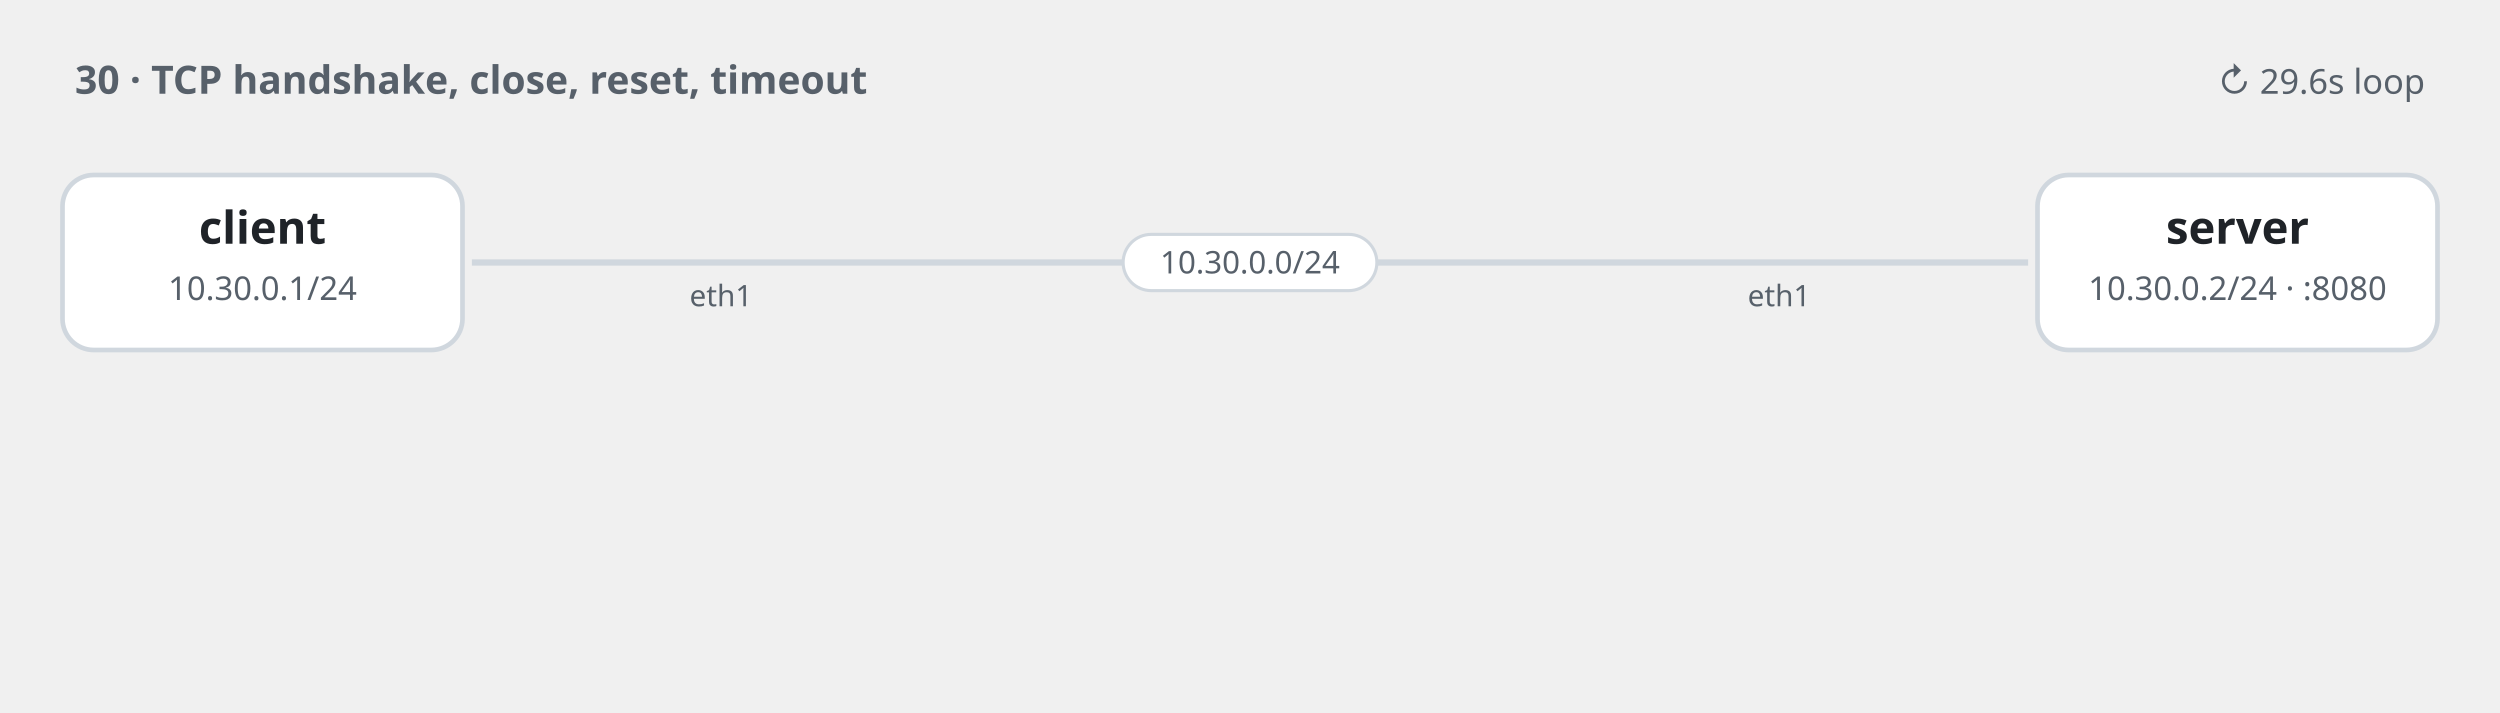
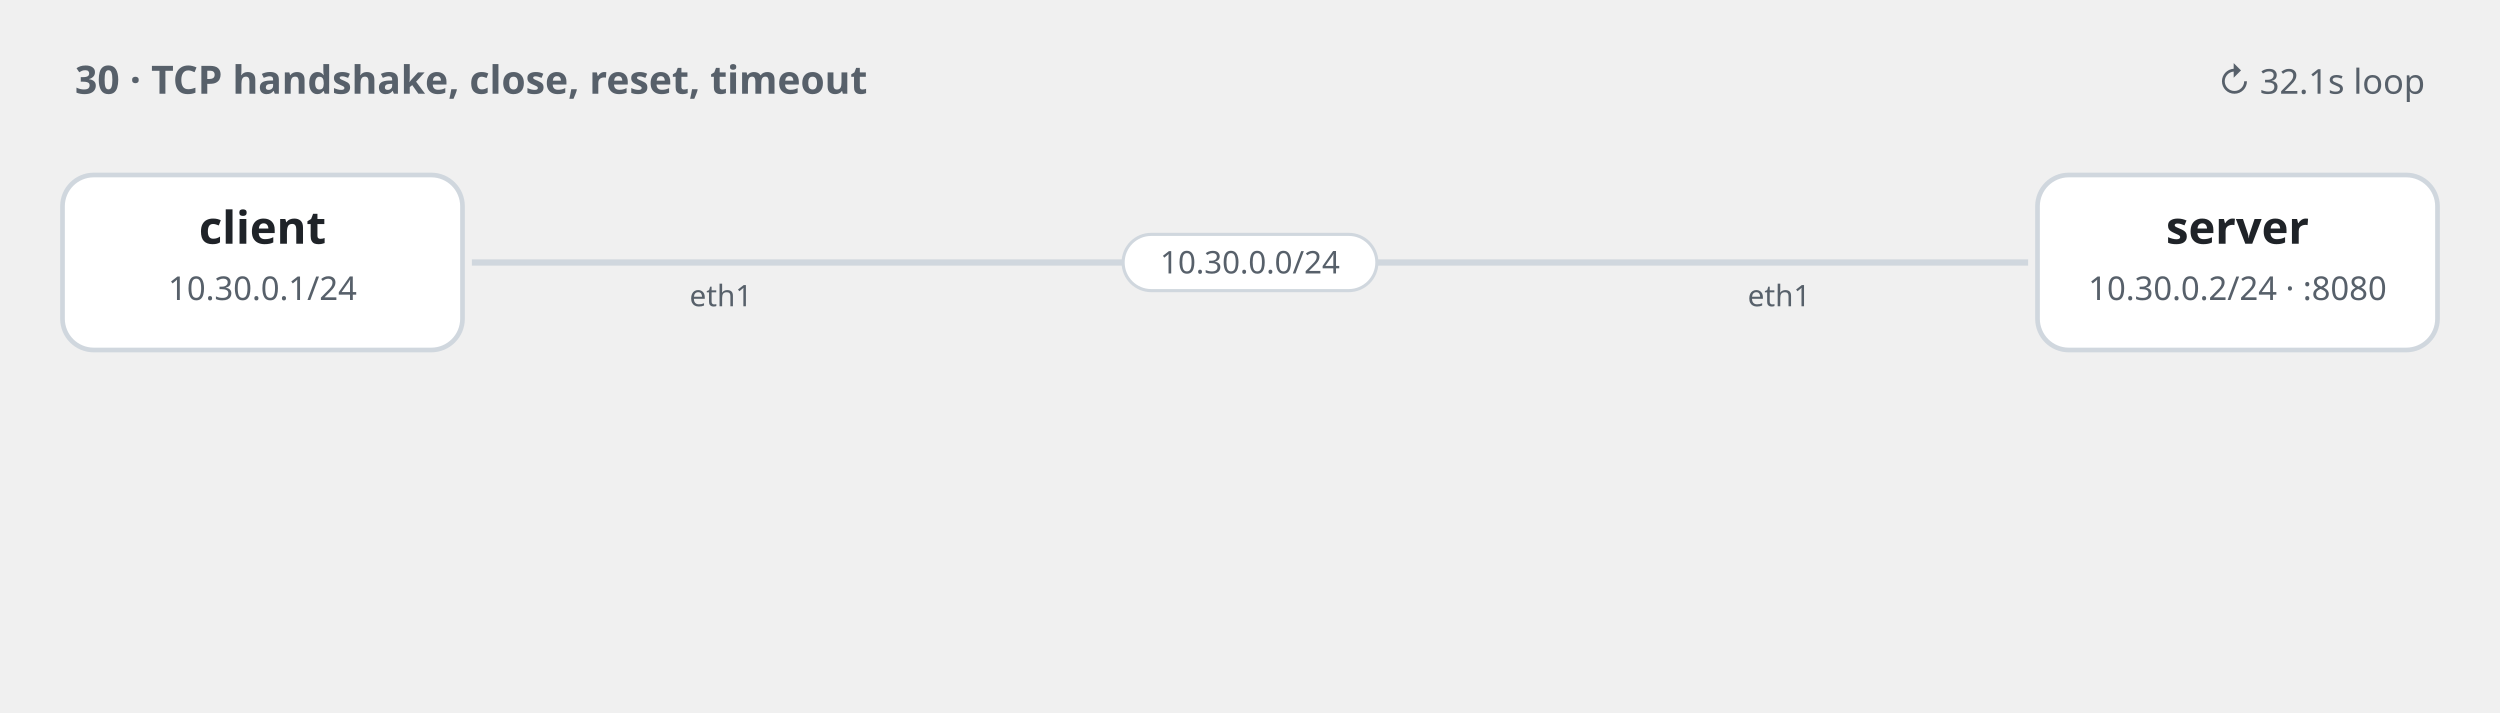
<svg xmlns="http://www.w3.org/2000/svg" width="800" height="228" viewBox="0 0 800 228" font-family="-apple-system, BlinkMacSystemFont, 'Segoe UI', 'Noto Sans', Helvetica, Arial, sans-serif" role="img">
  <line x1="151.0" y1="84.0" x2="649.0" y2="84.0" stroke="#d0d7de" stroke-width="2" />
  <text x="230.7" y="98" font-size="9.5" fill="#57606a" text-anchor="middle">eth1</text>
  <text x="569.3" y="98" font-size="9.5" fill="#57606a" text-anchor="middle">eth1</text>
  <rect x="359.4" y="75" width="81.2" height="18" rx="9" fill="#ffffff" stroke="#d0d7de" />
  <text x="400.0" y="87.5" font-size="10" fill="#57606a" text-anchor="middle">10.30.0.0/24</text>
  <line x1="151.0" y1="84.0" x2="649.0" y2="84.0" stroke="#0969da" stroke-width="3.5" stroke-linecap="round" opacity="0">
-     <animate attributeName="opacity" values="0;0;0.55;0.55;0;0" keyTimes="0;0.017;0.021;0.057;0.061;1" dur="29.6s" repeatCount="indefinite" />
+     <animate attributeName="opacity" values="0;0;0.55;0.55;0;0" keyTimes="0;0.016;0.019;0.068;0.072;1" dur="32.1s" repeatCount="indefinite" />
  </line>
  <line x1="649.0" y1="84.0" x2="151.0" y2="84.0" stroke="#0969da" stroke-width="3.5" stroke-linecap="round" opacity="0">
-     <animate attributeName="opacity" values="0;0;0.55;0.55;0;0" keyTimes="0;0.071;0.075;0.111;0.115;1" dur="29.6s" repeatCount="indefinite" />
-   </line>
-   <line x1="151.0" y1="84.0" x2="649.0" y2="84.0" stroke="#0969da" stroke-width="3.5" stroke-linecap="round" opacity="0">
-     <animate attributeName="opacity" values="0;0;0.55;0.55;0;0" keyTimes="0;0.125;0.129;0.162;0.166;1" dur="29.6s" repeatCount="indefinite" />
+     <animate attributeName="opacity" values="0;0;0.55;0.55;0;0" keyTimes="0;0.065;0.069;0.118;0.121;1" dur="32.1s" repeatCount="indefinite" />
+   </line>
+   <line x1="151.0" y1="84.0" x2="649.0" y2="84.0" stroke="#0969da" stroke-width="3.5" stroke-linecap="round" opacity="0">
+     <animate attributeName="opacity" values="0;0;0.55;0.55;0;0" keyTimes="0;0.115;0.119;0.165;0.168;1" dur="32.1s" repeatCount="indefinite" />
  </line>
  <line x1="151.0" y1="84.0" x2="649.0" y2="84.0" stroke="#57606a" stroke-width="3.5" stroke-linecap="round" opacity="0">
-     <animate attributeName="opacity" values="0;0;0.55;0.55;0;0" keyTimes="0;0.22;0.224;0.263;0.267;1" dur="29.6s" repeatCount="indefinite" />
+     <animate attributeName="opacity" values="0;0;0.55;0.55;0;0" keyTimes="0;0.218;0.222;0.274;0.277;1" dur="32.1s" repeatCount="indefinite" />
  </line>
  <line x1="649.0" y1="84.0" x2="151.0" y2="84.0" stroke="#57606a" stroke-width="3.5" stroke-linecap="round" opacity="0">
-     <animate attributeName="opacity" values="0;0;0.55;0.55;0;0" keyTimes="0;0.28;0.284;0.33;0.335;1" dur="29.6s" repeatCount="indefinite" />
-   </line>
-   <line x1="151.0" y1="84.0" x2="649.0" y2="84.0" stroke="#0969da" stroke-width="3.5" stroke-linecap="round" opacity="0">
-     <animate attributeName="opacity" values="0;0;0.55;0.55;0;0" keyTimes="0;0.389;0.393;0.425;0.429;1" dur="29.6s" repeatCount="indefinite" />
+     <animate attributeName="opacity" values="0;0;0.55;0.55;0;0" keyTimes="0;0.274;0.278;0.336;0.34;1" dur="32.1s" repeatCount="indefinite" />
+   </line>
+   <line x1="151.0" y1="84.0" x2="649.0" y2="84.0" stroke="#0969da" stroke-width="3.5" stroke-linecap="round" opacity="0">
+     <animate attributeName="opacity" values="0;0;0.55;0.55;0;0" keyTimes="0;0.389;0.393;0.439;0.442;1" dur="32.1s" repeatCount="indefinite" />
  </line>
  <line x1="649.0" y1="84.0" x2="151.0" y2="84.0" stroke="#0969da" stroke-width="3.5" stroke-linecap="round" opacity="0">
-     <animate attributeName="opacity" values="0;0;0.55;0.55;0;0" keyTimes="0;0.439;0.443;0.476;0.48;1" dur="29.6s" repeatCount="indefinite" />
-   </line>
-   <line x1="151.0" y1="84.0" x2="649.0" y2="84.0" stroke="#0969da" stroke-width="3.5" stroke-linecap="round" opacity="0">
-     <animate attributeName="opacity" values="0;0;0.55;0.55;0;0" keyTimes="0;0.49;0.494;0.526;0.53;1" dur="29.6s" repeatCount="indefinite" />
-   </line>
-   <line x1="151.0" y1="84.0" x2="649.0" y2="84.0" stroke="#0969da" stroke-width="3.5" stroke-linecap="round" opacity="0">
-     <animate attributeName="opacity" values="0;0;0.55;0.55;0;0" keyTimes="0;0.585;0.589;0.624;0.628;1" dur="29.6s" repeatCount="indefinite" />
+     <animate attributeName="opacity" values="0;0;0.55;0.55;0;0" keyTimes="0;0.436;0.44;0.485;0.489;1" dur="32.1s" repeatCount="indefinite" />
+   </line>
+   <line x1="151.0" y1="84.0" x2="649.0" y2="84.0" stroke="#0969da" stroke-width="3.5" stroke-linecap="round" opacity="0">
+     <animate attributeName="opacity" values="0;0;0.55;0.55;0;0" keyTimes="0;0.483;0.487;0.532;0.536;1" dur="32.1s" repeatCount="indefinite" />
+   </line>
+   <line x1="151.0" y1="84.0" x2="649.0" y2="84.0" stroke="#0969da" stroke-width="3.5" stroke-linecap="round" opacity="0">
+     <animate attributeName="opacity" values="0;0;0.55;0.55;0;0" keyTimes="0;0.586;0.589;0.638;0.642;1" dur="32.1s" repeatCount="indefinite" />
  </line>
  <line x1="649.0" y1="84.0" x2="151.0" y2="84.0" stroke="#cf222e" stroke-width="3.5" stroke-linecap="round" opacity="0">
-     <animate attributeName="opacity" values="0;0;0.55;0.55;0;0" keyTimes="0;0.638;0.643;0.678;0.682;1" dur="29.6s" repeatCount="indefinite" />
-   </line>
-   <line x1="151.0" y1="84.0" x2="649.0" y2="84.0" stroke="#0969da" stroke-width="3.5" stroke-linecap="round" opacity="0">
-     <animate attributeName="opacity" values="0;0;0.55;0.55;0;0" keyTimes="0;0.737;0.741;0.773;0.777;1" dur="29.6s" repeatCount="indefinite" />
-   </line>
-   <line x1="151.0" y1="84.0" x2="649.0" y2="84.0" stroke="#0969da" stroke-width="3.5" stroke-linecap="round" opacity="0">
-     <animate attributeName="opacity" values="0;0;0.55;0.55;0;0" keyTimes="0;0.811;0.815;0.847;0.851;1" dur="29.6s" repeatCount="indefinite" />
-   </line>
-   <line x1="151.0" y1="84.0" x2="649.0" y2="84.0" stroke="#0969da" stroke-width="3.5" stroke-linecap="round" opacity="0">
-     <animate attributeName="opacity" values="0;0;0.55;0.55;0;0" keyTimes="0;0.892;0.896;0.928;0.932;1" dur="29.6s" repeatCount="indefinite" />
-   </line>
-   <g opacity="0">
-     <animate attributeName="opacity" values="0;0;1;1;0;0" keyTimes="0;0.017;0.021;0.057;0.061;1" dur="29.6s" repeatCount="indefinite" />
-     <circle r="6.5" fill="#0969da" />
-     <animateMotion path="M 84.0 84 L 716.0 84" keyPoints="0;0;1;1" keyTimes="0;0.017;0.061;1" calcMode="linear" dur="29.6s" repeatCount="indefinite" />
-   </g>
-   <g opacity="0">
-     <animate attributeName="opacity" values="0;0;1;1;0;0" keyTimes="0;0.071;0.075;0.111;0.115;1" dur="29.6s" repeatCount="indefinite" />
-     <circle r="6.5" fill="#0969da" />
-     <animateMotion path="M 716.0 84 L 84.0 84" keyPoints="0;0;1;1" keyTimes="0;0.071;0.115;1" calcMode="linear" dur="29.6s" repeatCount="indefinite" />
-   </g>
-   <g opacity="0">
-     <animate attributeName="opacity" values="0;0;1;1;0;0" keyTimes="0;0.125;0.129;0.162;0.166;1" dur="29.6s" repeatCount="indefinite" />
-     <circle r="6.5" fill="#0969da" />
-     <animateMotion path="M 84.0 84 L 716.0 84" keyPoints="0;0;1;1" keyTimes="0;0.125;0.166;1" calcMode="linear" dur="29.6s" repeatCount="indefinite" />
-   </g>
-   <g opacity="0">
-     <animate attributeName="opacity" values="0;0;1;1;0;0" keyTimes="0;0.22;0.224;0.263;0.267;1" dur="29.6s" repeatCount="indefinite" />
+     <animate attributeName="opacity" values="0;0;0.55;0.55;0;0" keyTimes="0;0.635;0.639;0.688;0.692;1" dur="32.1s" repeatCount="indefinite" />
+   </line>
+   <line x1="151.0" y1="84.0" x2="649.0" y2="84.0" stroke="#0969da" stroke-width="3.5" stroke-linecap="round" opacity="0">
+     <animate attributeName="opacity" values="0;0;0.55;0.55;0;0" keyTimes="0;0.741;0.745;0.791;0.794;1" dur="32.1s" repeatCount="indefinite" />
+   </line>
+   <line x1="151.0" y1="84.0" x2="649.0" y2="84.0" stroke="#0969da" stroke-width="3.5" stroke-linecap="round" opacity="0">
+     <animate attributeName="opacity" values="0;0;0.55;0.55;0;0" keyTimes="0;0.81;0.814;0.859;0.863;1" dur="32.1s" repeatCount="indefinite" />
+   </line>
+   <line x1="151.0" y1="84.0" x2="649.0" y2="84.0" stroke="#0969da" stroke-width="3.5" stroke-linecap="round" opacity="0">
+     <animate attributeName="opacity" values="0;0;0.55;0.55;0;0" keyTimes="0;0.885;0.888;0.934;0.938;1" dur="32.1s" repeatCount="indefinite" />
+   </line>
+   <g opacity="0">
+     <animate attributeName="opacity" values="0;0;1;1;0;0" keyTimes="0;0.016;0.019;0.068;0.072;1" dur="32.1s" repeatCount="indefinite" />
+     <circle r="6.5" fill="#0969da" />
+     <animateMotion path="M 84.0 84 L 716.0 84" keyPoints="0;0;1;1" keyTimes="0;0.016;0.072;1" calcMode="linear" dur="32.1s" repeatCount="indefinite" />
+   </g>
+   <g opacity="0">
+     <animate attributeName="opacity" values="0;0;1;1;0;0" keyTimes="0;0.065;0.069;0.118;0.121;1" dur="32.1s" repeatCount="indefinite" />
+     <circle r="6.5" fill="#0969da" />
+     <animateMotion path="M 716.0 84 L 84.0 84" keyPoints="0;0;1;1" keyTimes="0;0.065;0.121;1" calcMode="linear" dur="32.1s" repeatCount="indefinite" />
+   </g>
+   <g opacity="0">
+     <animate attributeName="opacity" values="0;0;1;1;0;0" keyTimes="0;0.115;0.119;0.165;0.168;1" dur="32.1s" repeatCount="indefinite" />
+     <circle r="6.5" fill="#0969da" />
+     <animateMotion path="M 84.0 84 L 716.0 84" keyPoints="0;0;1;1" keyTimes="0;0.115;0.168;1" calcMode="linear" dur="32.1s" repeatCount="indefinite" />
+   </g>
+   <g opacity="0">
+     <animate attributeName="opacity" values="0;0;1;1;0;0" keyTimes="0;0.218;0.222;0.274;0.277;1" dur="32.1s" repeatCount="indefinite" />
    <circle r="6.5" fill="#57606a" />
-     <animateMotion path="M 84.0 84 L 716.0 84" keyPoints="0;0;1;1" keyTimes="0;0.22;0.267;1" calcMode="linear" dur="29.6s" repeatCount="indefinite" />
-   </g>
-   <g opacity="0">
-     <animate attributeName="opacity" values="0;0;1;1;0;0" keyTimes="0;0.28;0.284;0.33;0.335;1" dur="29.6s" repeatCount="indefinite" />
+     <animateMotion path="M 84.0 84 L 716.0 84" keyPoints="0;0;1;1" keyTimes="0;0.218;0.277;1" calcMode="linear" dur="32.1s" repeatCount="indefinite" />
+   </g>
+   <g opacity="0">
+     <animate attributeName="opacity" values="0;0;1;1;0;0" keyTimes="0;0.274;0.278;0.336;0.34;1" dur="32.1s" repeatCount="indefinite" />
    <circle r="6.5" fill="#57606a" />
-     <animateMotion path="M 716.0 84 L 84.0 84" keyPoints="0;0;1;1" keyTimes="0;0.28;0.335;1" calcMode="linear" dur="29.6s" repeatCount="indefinite" />
-   </g>
-   <g opacity="0">
-     <animate attributeName="opacity" values="0;0;1;1;0;0" keyTimes="0;0.389;0.393;0.425;0.429;1" dur="29.6s" repeatCount="indefinite" />
-     <circle r="6.5" fill="#0969da" />
-     <animateMotion path="M 84.0 84 L 716.0 84" keyPoints="0;0;1;1" keyTimes="0;0.389;0.429;1" calcMode="linear" dur="29.6s" repeatCount="indefinite" />
-   </g>
-   <g opacity="0">
-     <animate attributeName="opacity" values="0;0;1;1;0;0" keyTimes="0;0.439;0.443;0.476;0.48;1" dur="29.6s" repeatCount="indefinite" />
-     <circle r="6.5" fill="#0969da" />
-     <animateMotion path="M 716.0 84 L 84.0 84" keyPoints="0;0;1;1" keyTimes="0;0.439;0.48;1" calcMode="linear" dur="29.6s" repeatCount="indefinite" />
-   </g>
-   <g opacity="0">
-     <animate attributeName="opacity" values="0;0;1;1;0;0" keyTimes="0;0.49;0.494;0.526;0.53;1" dur="29.6s" repeatCount="indefinite" />
-     <circle r="6.5" fill="#0969da" />
-     <animateMotion path="M 84.0 84 L 716.0 84" keyPoints="0;0;1;1" keyTimes="0;0.49;0.53;1" calcMode="linear" dur="29.6s" repeatCount="indefinite" />
-   </g>
-   <g opacity="0">
-     <animate attributeName="opacity" values="0;0;1;1;0;0" keyTimes="0;0.585;0.589;0.624;0.628;1" dur="29.6s" repeatCount="indefinite" />
-     <circle r="6.5" fill="#0969da" />
-     <animateMotion path="M 84.0 84 L 716.0 84" keyPoints="0;0;1;1" keyTimes="0;0.585;0.628;1" calcMode="linear" dur="29.6s" repeatCount="indefinite" />
-   </g>
-   <g opacity="0">
-     <animate attributeName="opacity" values="0;0;1;1;0;0" keyTimes="0;0.638;0.643;0.678;0.682;1" dur="29.6s" repeatCount="indefinite" />
+     <animateMotion path="M 716.0 84 L 84.0 84" keyPoints="0;0;1;1" keyTimes="0;0.274;0.34;1" calcMode="linear" dur="32.1s" repeatCount="indefinite" />
+   </g>
+   <g opacity="0">
+     <animate attributeName="opacity" values="0;0;1;1;0;0" keyTimes="0;0.389;0.393;0.439;0.442;1" dur="32.1s" repeatCount="indefinite" />
+     <circle r="6.5" fill="#0969da" />
+     <animateMotion path="M 84.0 84 L 716.0 84" keyPoints="0;0;1;1" keyTimes="0;0.389;0.442;1" calcMode="linear" dur="32.1s" repeatCount="indefinite" />
+   </g>
+   <g opacity="0">
+     <animate attributeName="opacity" values="0;0;1;1;0;0" keyTimes="0;0.436;0.44;0.485;0.489;1" dur="32.1s" repeatCount="indefinite" />
+     <circle r="6.5" fill="#0969da" />
+     <animateMotion path="M 716.0 84 L 84.0 84" keyPoints="0;0;1;1" keyTimes="0;0.436;0.489;1" calcMode="linear" dur="32.1s" repeatCount="indefinite" />
+   </g>
+   <g opacity="0">
+     <animate attributeName="opacity" values="0;0;1;1;0;0" keyTimes="0;0.483;0.487;0.532;0.536;1" dur="32.1s" repeatCount="indefinite" />
+     <circle r="6.5" fill="#0969da" />
+     <animateMotion path="M 84.0 84 L 716.0 84" keyPoints="0;0;1;1" keyTimes="0;0.483;0.536;1" calcMode="linear" dur="32.1s" repeatCount="indefinite" />
+   </g>
+   <g opacity="0">
+     <animate attributeName="opacity" values="0;0;1;1;0;0" keyTimes="0;0.586;0.589;0.638;0.642;1" dur="32.1s" repeatCount="indefinite" />
+     <circle r="6.5" fill="#0969da" />
+     <animateMotion path="M 84.0 84 L 716.0 84" keyPoints="0;0;1;1" keyTimes="0;0.586;0.642;1" calcMode="linear" dur="32.1s" repeatCount="indefinite" />
+   </g>
+   <g opacity="0">
+     <animate attributeName="opacity" values="0;0;1;1;0;0" keyTimes="0;0.635;0.639;0.688;0.692;1" dur="32.1s" repeatCount="indefinite" />
    <circle r="6.5" fill="#cf222e" />
-     <animateMotion path="M 716.0 84 L 84.0 84" keyPoints="0;0;1;1" keyTimes="0;0.638;0.682;1" calcMode="linear" dur="29.6s" repeatCount="indefinite" />
-   </g>
-   <g opacity="0">
-     <animate attributeName="opacity" values="0;0;1;1;0;0" keyTimes="0;0.737;0.741;0.773;0.777;1" dur="29.6s" repeatCount="indefinite" />
-     <circle r="6.5" fill="#0969da" />
-     <animateMotion path="M 84.0 84 L 716.0 84" keyPoints="0;0;1;1" keyTimes="0;0.737;0.777;1" calcMode="linear" dur="29.6s" repeatCount="indefinite" />
-   </g>
-   <g opacity="0">
-     <animate attributeName="opacity" values="0;0;1;1;0;0" keyTimes="0;0.811;0.815;0.847;0.851;1" dur="29.6s" repeatCount="indefinite" />
-     <circle r="6.5" fill="#0969da" />
-     <animateMotion path="M 84.0 84 L 716.0 84" keyPoints="0;0;1;1" keyTimes="0;0.811;0.851;1" calcMode="linear" dur="29.6s" repeatCount="indefinite" />
-   </g>
-   <g opacity="0">
-     <animate attributeName="opacity" values="0;0;1;1;0;0" keyTimes="0;0.892;0.896;0.928;0.932;1" dur="29.6s" repeatCount="indefinite" />
-     <circle r="6.5" fill="#0969da" />
-     <animateMotion path="M 84.0 84 L 716.0 84" keyPoints="0;0;1;1" keyTimes="0;0.892;0.932;1" calcMode="linear" dur="29.6s" repeatCount="indefinite" />
+     <animateMotion path="M 716.0 84 L 84.0 84" keyPoints="0;0;1;1" keyTimes="0;0.635;0.692;1" calcMode="linear" dur="32.1s" repeatCount="indefinite" />
+   </g>
+   <g opacity="0">
+     <animate attributeName="opacity" values="0;0;1;1;0;0" keyTimes="0;0.741;0.745;0.791;0.794;1" dur="32.1s" repeatCount="indefinite" />
+     <circle r="6.5" fill="#0969da" />
+     <animateMotion path="M 84.0 84 L 716.0 84" keyPoints="0;0;1;1" keyTimes="0;0.741;0.794;1" calcMode="linear" dur="32.1s" repeatCount="indefinite" />
+   </g>
+   <g opacity="0">
+     <animate attributeName="opacity" values="0;0;1;1;0;0" keyTimes="0;0.81;0.814;0.859;0.863;1" dur="32.1s" repeatCount="indefinite" />
+     <circle r="6.5" fill="#0969da" />
+     <animateMotion path="M 84.0 84 L 716.0 84" keyPoints="0;0;1;1" keyTimes="0;0.81;0.863;1" calcMode="linear" dur="32.1s" repeatCount="indefinite" />
+   </g>
+   <g opacity="0">
+     <animate attributeName="opacity" values="0;0;1;1;0;0" keyTimes="0;0.885;0.888;0.934;0.938;1" dur="32.1s" repeatCount="indefinite" />
+     <circle r="6.5" fill="#0969da" />
+     <animateMotion path="M 84.0 84 L 716.0 84" keyPoints="0;0;1;1" keyTimes="0;0.885;0.938;1" calcMode="linear" dur="32.1s" repeatCount="indefinite" />
  </g>
  <g>
    <rect x="20" y="56" width="128" height="56" rx="10" fill="#ffffff" stroke="#d0d7de" stroke-width="1.5" />
    <text x="84.0" y="78" font-size="14.5" font-weight="600" fill="#1f2328" text-anchor="middle">client</text>
    <text x="84.0" y="96" font-size="10.5" fill="#57606a" text-anchor="middle">10.30.0.1/24</text>
  </g>
  <g>
    <rect x="652" y="56" width="128" height="56" rx="10" fill="#ffffff" stroke="#d0d7de" stroke-width="1.5" />
    <text x="716.0" y="78" font-size="14.5" font-weight="600" fill="#1f2328" text-anchor="middle">server</text>
    <text x="716.0" y="96" font-size="10.5" fill="#57606a" text-anchor="middle">10.30.0.2/24 · :8080</text>
  </g>
  <g opacity="0">
-     <animate attributeName="opacity" values="0;0;1;1;0" keyTimes="0;0.72;0.728;0.992;1" dur="29.6s" repeatCount="indefinite" />
+     <animate attributeName="opacity" values="0;0;1;1;0" keyTimes="0;0.726;0.734;0.992;1" dur="32.1s" repeatCount="indefinite" />
    <rect x="659" y="120" width="114.0" height="20" rx="10" fill="#cf222e" fill-opacity="0.12" stroke="#cf222e" stroke-opacity="0.55" />
    <text x="716.0" y="134" font-size="10.5" font-weight="600" fill="#cf222e" text-anchor="middle">INPUT DROP :8080</text>
  </g>
  <g opacity="0">
-     <animate attributeName="opacity" values="0;0;1;1;0;0" keyTimes="0;0.017;0.021;0.057;0.061;1" dur="29.6s" repeatCount="indefinite" />
+     <animate attributeName="opacity" values="0;0;1;1;0;0" keyTimes="0;0.016;0.019;0.068;0.072;1" dur="32.1s" repeatCount="indefinite" />
    <rect x="-35.35" y="-31" width="70.7" height="17" rx="8.5" fill="#ffffff" fill-opacity="0.92" stroke="#0969da" stroke-opacity="0.35" />
    <text y="-18.5" font-size="10.5" font-family="ui-monospace, SFMono-Regular, Menlo, Consolas, monospace" font-weight="600" fill="#0969da" text-anchor="middle">SYN seq=0</text>
-     <animateMotion path="M 84.0 84 L 716.0 84" keyPoints="0;0;1;1" keyTimes="0;0.017;0.061;1" calcMode="linear" dur="29.6s" repeatCount="indefinite" />
-   </g>
-   <g opacity="0">
-     <animate attributeName="opacity" values="0;0;1;1;0;0" keyTimes="0;0.071;0.075;0.111;0.115;1" dur="29.6s" repeatCount="indefinite" />
+     <animateMotion path="M 84.0 84 L 716.0 84" keyPoints="0;0;1;1" keyTimes="0;0.016;0.072;1" calcMode="linear" dur="32.1s" repeatCount="indefinite" />
+   </g>
+   <g opacity="0">
+     <animate attributeName="opacity" values="0;0;1;1;0;0" keyTimes="0;0.065;0.069;0.118;0.121;1" dur="32.1s" repeatCount="indefinite" />
    <rect x="-66.85" y="-31" width="133.7" height="17" rx="8.5" fill="#ffffff" fill-opacity="0.92" stroke="#0969da" stroke-opacity="0.35" />
    <text y="-18.5" font-size="10.5" font-family="ui-monospace, SFMono-Regular, Menlo, Consolas, monospace" font-weight="600" fill="#0969da" text-anchor="middle">SYN/ACK seq=0 ack=1</text>
-     <animateMotion path="M 716.0 84 L 84.0 84" keyPoints="0;0;1;1" keyTimes="0;0.071;0.115;1" calcMode="linear" dur="29.6s" repeatCount="indefinite" />
-   </g>
-   <g opacity="0">
-     <animate attributeName="opacity" values="0;0;1;1;0;0" keyTimes="0;0.125;0.129;0.162;0.166;1" dur="29.6s" repeatCount="indefinite" />
+     <animateMotion path="M 716.0 84 L 84.0 84" keyPoints="0;0;1;1" keyTimes="0;0.065;0.121;1" calcMode="linear" dur="32.1s" repeatCount="indefinite" />
+   </g>
+   <g opacity="0">
+     <animate attributeName="opacity" values="0;0;1;1;0;0" keyTimes="0;0.115;0.119;0.165;0.168;1" dur="32.1s" repeatCount="indefinite" />
    <rect x="-35.35" y="-31" width="70.7" height="17" rx="8.5" fill="#ffffff" fill-opacity="0.92" stroke="#0969da" stroke-opacity="0.35" />
    <text y="-18.5" font-size="10.5" font-family="ui-monospace, SFMono-Regular, Menlo, Consolas, monospace" font-weight="600" fill="#0969da" text-anchor="middle">ACK ack=1</text>
-     <animateMotion path="M 84.0 84 L 716.0 84" keyPoints="0;0;1;1" keyTimes="0;0.125;0.166;1" calcMode="linear" dur="29.6s" repeatCount="indefinite" />
-   </g>
-   <g opacity="0">
-     <animate attributeName="opacity" values="0;0;1;1;0;0" keyTimes="0;0.22;0.224;0.263;0.267;1" dur="29.6s" repeatCount="indefinite" />
+     <animateMotion path="M 84.0 84 L 716.0 84" keyPoints="0;0;1;1" keyTimes="0;0.115;0.168;1" calcMode="linear" dur="32.1s" repeatCount="indefinite" />
+   </g>
+   <g opacity="0">
+     <animate attributeName="opacity" values="0;0;1;1;0;0" keyTimes="0;0.218;0.222;0.274;0.277;1" dur="32.1s" repeatCount="indefinite" />
    <rect x="-22.75" y="-31" width="45.5" height="17" rx="8.5" fill="#ffffff" fill-opacity="0.92" stroke="#57606a" stroke-opacity="0.35" />
    <text y="-18.5" font-size="10.5" font-family="ui-monospace, SFMono-Regular, Menlo, Consolas, monospace" font-weight="600" fill="#57606a" text-anchor="middle">GET /</text>
-     <animateMotion path="M 84.0 84 L 716.0 84" keyPoints="0;0;1;1" keyTimes="0;0.22;0.267;1" calcMode="linear" dur="29.6s" repeatCount="indefinite" />
-   </g>
-   <g opacity="0">
-     <animate attributeName="opacity" values="0;0;1;1;0;0" keyTimes="0;0.28;0.284;0.33;0.335;1" dur="29.6s" repeatCount="indefinite" />
+     <animateMotion path="M 84.0 84 L 716.0 84" keyPoints="0;0;1;1" keyTimes="0;0.218;0.277;1" calcMode="linear" dur="32.1s" repeatCount="indefinite" />
+   </g>
+   <g opacity="0">
+     <animate attributeName="opacity" values="0;0;1;1;0;0" keyTimes="0;0.274;0.278;0.336;0.34;1" dur="32.1s" repeatCount="indefinite" />
    <rect x="-85.75" y="-31" width="171.5" height="17" rx="8.5" fill="#ffffff" fill-opacity="0.92" stroke="#57606a" stroke-opacity="0.35" />
    <text y="-18.5" font-size="10.5" font-family="ui-monospace, SFMono-Regular, Menlo, Consolas, monospace" font-weight="600" fill="#57606a" text-anchor="middle">200 OK · packet-path-labs</text>
-     <animateMotion path="M 716.0 84 L 84.0 84" keyPoints="0;0;1;1" keyTimes="0;0.28;0.335;1" calcMode="linear" dur="29.6s" repeatCount="indefinite" />
-   </g>
-   <g opacity="0">
-     <animate attributeName="opacity" values="0;0;1;1;0;0" keyTimes="0;0.389;0.393;0.425;0.429;1" dur="29.6s" repeatCount="indefinite" />
+     <animateMotion path="M 716.0 84 L 84.0 84" keyPoints="0;0;1;1" keyTimes="0;0.274;0.34;1" calcMode="linear" dur="32.1s" repeatCount="indefinite" />
+   </g>
+   <g opacity="0">
+     <animate attributeName="opacity" values="0;0;1;1;0;0" keyTimes="0;0.389;0.393;0.439;0.442;1" dur="32.1s" repeatCount="indefinite" />
    <rect x="-29.05" y="-31" width="58.1" height="17" rx="8.5" fill="#ffffff" fill-opacity="0.92" stroke="#0969da" stroke-opacity="0.35" />
    <text y="-18.5" font-size="10.5" font-family="ui-monospace, SFMono-Regular, Menlo, Consolas, monospace" font-weight="600" fill="#0969da" text-anchor="middle">FIN/ACK</text>
-     <animateMotion path="M 84.0 84 L 716.0 84" keyPoints="0;0;1;1" keyTimes="0;0.389;0.429;1" calcMode="linear" dur="29.6s" repeatCount="indefinite" />
-   </g>
-   <g opacity="0">
-     <animate attributeName="opacity" values="0;0;1;1;0;0" keyTimes="0;0.439;0.443;0.476;0.48;1" dur="29.6s" repeatCount="indefinite" />
+     <animateMotion path="M 84.0 84 L 716.0 84" keyPoints="0;0;1;1" keyTimes="0;0.389;0.442;1" calcMode="linear" dur="32.1s" repeatCount="indefinite" />
+   </g>
+   <g opacity="0">
+     <animate attributeName="opacity" values="0;0;1;1;0;0" keyTimes="0;0.436;0.44;0.485;0.489;1" dur="32.1s" repeatCount="indefinite" />
    <rect x="-47.95" y="-31" width="95.9" height="17" rx="8.5" fill="#ffffff" fill-opacity="0.92" stroke="#0969da" stroke-opacity="0.35" />
    <text y="-18.5" font-size="10.5" font-family="ui-monospace, SFMono-Regular, Menlo, Consolas, monospace" font-weight="600" fill="#0969da" text-anchor="middle">ACK + FIN/ACK</text>
-     <animateMotion path="M 716.0 84 L 84.0 84" keyPoints="0;0;1;1" keyTimes="0;0.439;0.48;1" calcMode="linear" dur="29.6s" repeatCount="indefinite" />
-   </g>
-   <g opacity="0">
-     <animate attributeName="opacity" values="0;0;1;1;0;0" keyTimes="0;0.49;0.494;0.526;0.53;1" dur="29.6s" repeatCount="indefinite" />
+     <animateMotion path="M 716.0 84 L 84.0 84" keyPoints="0;0;1;1" keyTimes="0;0.436;0.489;1" calcMode="linear" dur="32.1s" repeatCount="indefinite" />
+   </g>
+   <g opacity="0">
+     <animate attributeName="opacity" values="0;0;1;1;0;0" keyTimes="0;0.483;0.487;0.532;0.536;1" dur="32.1s" repeatCount="indefinite" />
    <rect x="-16.45" y="-31" width="32.9" height="17" rx="8.5" fill="#ffffff" fill-opacity="0.92" stroke="#0969da" stroke-opacity="0.35" />
    <text y="-18.5" font-size="10.5" font-family="ui-monospace, SFMono-Regular, Menlo, Consolas, monospace" font-weight="600" fill="#0969da" text-anchor="middle">ACK</text>
-     <animateMotion path="M 84.0 84 L 716.0 84" keyPoints="0;0;1;1" keyTimes="0;0.49;0.53;1" calcMode="linear" dur="29.6s" repeatCount="indefinite" />
-   </g>
-   <g opacity="0">
-     <animate attributeName="opacity" values="0;0;1;1;0;0" keyTimes="0;0.585;0.589;0.624;0.628;1" dur="29.6s" repeatCount="indefinite" />
+     <animateMotion path="M 84.0 84 L 716.0 84" keyPoints="0;0;1;1" keyTimes="0;0.483;0.536;1" calcMode="linear" dur="32.1s" repeatCount="indefinite" />
+   </g>
+   <g opacity="0">
+     <animate attributeName="opacity" values="0;0;1;1;0;0" keyTimes="0;0.586;0.589;0.638;0.642;1" dur="32.1s" repeatCount="indefinite" />
    <rect x="-41.65" y="-31" width="83.3" height="17" rx="8.5" fill="#ffffff" fill-opacity="0.92" stroke="#0969da" stroke-opacity="0.35" />
    <text y="-18.5" font-size="10.5" font-family="ui-monospace, SFMono-Regular, Menlo, Consolas, monospace" font-weight="600" fill="#0969da" text-anchor="middle">SYN → :8081</text>
-     <animateMotion path="M 84.0 84 L 716.0 84" keyPoints="0;0;1;1" keyTimes="0;0.585;0.628;1" calcMode="linear" dur="29.6s" repeatCount="indefinite" />
-   </g>
-   <g opacity="0">
-     <animate attributeName="opacity" values="0;0;1;1;0;0" keyTimes="0;0.638;0.643;0.678;0.682;1" dur="29.6s" repeatCount="indefinite" />
+     <animateMotion path="M 84.0 84 L 716.0 84" keyPoints="0;0;1;1" keyTimes="0;0.586;0.642;1" calcMode="linear" dur="32.1s" repeatCount="indefinite" />
+   </g>
+   <g opacity="0">
+     <animate attributeName="opacity" values="0;0;1;1;0;0" keyTimes="0;0.635;0.639;0.688;0.692;1" dur="32.1s" repeatCount="indefinite" />
    <rect x="-29.05" y="-31" width="58.1" height="17" rx="8.5" fill="#ffffff" fill-opacity="0.92" stroke="#cf222e" stroke-opacity="0.35" />
    <text y="-18.5" font-size="10.5" font-family="ui-monospace, SFMono-Regular, Menlo, Consolas, monospace" font-weight="600" fill="#cf222e" text-anchor="middle">RST/ACK</text>
-     <animateMotion path="M 716.0 84 L 84.0 84" keyPoints="0;0;1;1" keyTimes="0;0.638;0.682;1" calcMode="linear" dur="29.6s" repeatCount="indefinite" />
-   </g>
-   <g opacity="0">
-     <animate attributeName="opacity" values="0;0;1;1;0;0" keyTimes="0;0.737;0.741;0.773;0.777;1" dur="29.6s" repeatCount="indefinite" />
+     <animateMotion path="M 716.0 84 L 84.0 84" keyPoints="0;0;1;1" keyTimes="0;0.635;0.692;1" calcMode="linear" dur="32.1s" repeatCount="indefinite" />
+   </g>
+   <g opacity="0">
+     <animate attributeName="opacity" values="0;0;1;1;0;0" keyTimes="0;0.741;0.745;0.791;0.794;1" dur="32.1s" repeatCount="indefinite" />
    <rect x="-41.65" y="-31" width="83.3" height="17" rx="8.5" fill="#ffffff" fill-opacity="0.92" stroke="#0969da" stroke-opacity="0.35" />
    <text y="-18.5" font-size="10.5" font-family="ui-monospace, SFMono-Regular, Menlo, Consolas, monospace" font-weight="600" fill="#0969da" text-anchor="middle">SYN → :8080</text>
-     <animateMotion path="M 84.0 84 L 716.0 84" keyPoints="0;0;1;1" keyTimes="0;0.737;0.777;1" calcMode="linear" dur="29.6s" repeatCount="indefinite" />
-   </g>
-   <g opacity="0">
-     <animate attributeName="opacity" values="0;0;1;1;0;0" keyTimes="0;0.811;0.815;0.847;0.851;1" dur="29.6s" repeatCount="indefinite" />
+     <animateMotion path="M 84.0 84 L 716.0 84" keyPoints="0;0;1;1" keyTimes="0;0.741;0.794;1" calcMode="linear" dur="32.1s" repeatCount="indefinite" />
+   </g>
+   <g opacity="0">
+     <animate attributeName="opacity" values="0;0;1;1;0;0" keyTimes="0;0.81;0.814;0.859;0.863;1" dur="32.1s" repeatCount="indefinite" />
    <rect x="-41.65" y="-31" width="83.3" height="17" rx="8.5" fill="#ffffff" fill-opacity="0.92" stroke="#0969da" stroke-opacity="0.35" />
    <text y="-18.5" font-size="10.5" font-family="ui-monospace, SFMono-Regular, Menlo, Consolas, monospace" font-weight="600" fill="#0969da" text-anchor="middle">SYN retry 1</text>
-     <animateMotion path="M 84.0 84 L 716.0 84" keyPoints="0;0;1;1" keyTimes="0;0.811;0.851;1" calcMode="linear" dur="29.6s" repeatCount="indefinite" />
-   </g>
-   <g opacity="0">
-     <animate attributeName="opacity" values="0;0;1;1;0;0" keyTimes="0;0.892;0.896;0.928;0.932;1" dur="29.6s" repeatCount="indefinite" />
+     <animateMotion path="M 84.0 84 L 716.0 84" keyPoints="0;0;1;1" keyTimes="0;0.81;0.863;1" calcMode="linear" dur="32.1s" repeatCount="indefinite" />
+   </g>
+   <g opacity="0">
+     <animate attributeName="opacity" values="0;0;1;1;0;0" keyTimes="0;0.885;0.888;0.934;0.938;1" dur="32.1s" repeatCount="indefinite" />
    <rect x="-41.65" y="-31" width="83.3" height="17" rx="8.5" fill="#ffffff" fill-opacity="0.92" stroke="#0969da" stroke-opacity="0.35" />
    <text y="-18.5" font-size="10.5" font-family="ui-monospace, SFMono-Regular, Menlo, Consolas, monospace" font-weight="600" fill="#0969da" text-anchor="middle">SYN retry 2</text>
-     <animateMotion path="M 84.0 84 L 716.0 84" keyPoints="0;0;1;1" keyTimes="0;0.892;0.932;1" calcMode="linear" dur="29.6s" repeatCount="indefinite" />
+     <animateMotion path="M 84.0 84 L 716.0 84" keyPoints="0;0;1;1" keyTimes="0;0.885;0.938;1" calcMode="linear" dur="32.1s" repeatCount="indefinite" />
  </g>
  <text x="24" y="30" font-size="12.5" font-weight="600" fill="#57606a">30 · TCP handshake, close, reset, timeout</text>
-   <text x="776" y="30" font-size="11" fill="#57606a" text-anchor="end">↻ 29.6s loop</text>
-   <g opacity="0">
-     <animate attributeName="opacity" values="0;1;1;0;0" keyTimes="0;0.008;0.194;0.203;1" dur="29.6s" repeatCount="indefinite" />
+   <text x="776" y="30" font-size="11" fill="#57606a" text-anchor="end">↻ 32.1s loop</text>
+   <g opacity="0">
+     <animate attributeName="opacity" values="0;1;1;0;0" keyTimes="0;0.008;0.195;0.203;1" dur="32.1s" repeatCount="indefinite" />
    <text x="400.0" y="188" font-size="13" fill="#1f2328" text-anchor="middle">Three-way handshake: SYN, SYN/ACK, ACK synchronize both sequence spaces.</text>
  </g>
  <g opacity="0">
-     <animate attributeName="opacity" values="0;1;1;0;0" keyTimes="0;0.008;0.194;0.203;1" dur="29.6s" repeatCount="indefinite" />
+     <animate attributeName="opacity" values="0;1;1;0;0" keyTimes="0;0.008;0.195;0.203;1" dur="32.1s" repeatCount="indefinite" />
    <text x="24" y="216" font-size="10" fill="#57606a">step 1/5</text>
  </g>
  <g opacity="0">
-     <animate attributeName="opacity" values="0;0;1;1;0;0" keyTimes="0;0.203;0.211;0.363;0.372;1" dur="29.6s" repeatCount="indefinite" />
+     <animate attributeName="opacity" values="0;0;1;1;0;0" keyTimes="0;0.203;0.21;0.366;0.374;1" dur="32.1s" repeatCount="indefinite" />
    <text x="400.0" y="188" font-size="13" fill="#1f2328" text-anchor="middle">HTTP over the established connection.</text>
  </g>
  <g opacity="0">
-     <animate attributeName="opacity" values="0;0;1;1;0;0" keyTimes="0;0.203;0.211;0.363;0.372;1" dur="29.6s" repeatCount="indefinite" />
+     <animate attributeName="opacity" values="0;0;1;1;0;0" keyTimes="0;0.203;0.21;0.366;0.374;1" dur="32.1s" repeatCount="indefinite" />
    <text x="24" y="216" font-size="10" fill="#57606a">step 2/5</text>
  </g>
  <g opacity="0">
-     <animate attributeName="opacity" values="0;0;1;1;0;0" keyTimes="0;0.372;0.38;0.559;0.568;1" dur="29.6s" repeatCount="indefinite" />
+     <animate attributeName="opacity" values="0;0;1;1;0;0" keyTimes="0;0.374;0.382;0.562;0.57;1" dur="32.1s" repeatCount="indefinite" />
    <text x="400.0" y="188" font-size="13" fill="#1f2328" text-anchor="middle">Orderly close: each side sends FIN and acknowledges the peer's FIN.</text>
  </g>
  <g opacity="0">
-     <animate attributeName="opacity" values="0;0;1;1;0;0" keyTimes="0;0.372;0.38;0.559;0.568;1" dur="29.6s" repeatCount="indefinite" />
+     <animate attributeName="opacity" values="0;0;1;1;0;0" keyTimes="0;0.374;0.382;0.562;0.57;1" dur="32.1s" repeatCount="indefinite" />
    <text x="24" y="216" font-size="10" fill="#57606a">step 3/5</text>
  </g>
  <g opacity="0">
-     <animate attributeName="opacity" values="0;0;1;1;0;0" keyTimes="0;0.568;0.576;0.711;0.72;1" dur="29.6s" repeatCount="indefinite" />
+     <animate attributeName="opacity" values="0;0;1;1;0;0" keyTimes="0;0.57;0.578;0.718;0.726;1" dur="32.1s" repeatCount="indefinite" />
    <text x="400.0" y="188" font-size="13" fill="#1f2328" text-anchor="middle">Closed port 8081: the server answers RST immediately — refused, not timed out.</text>
  </g>
  <g opacity="0">
-     <animate attributeName="opacity" values="0;0;1;1;0;0" keyTimes="0;0.568;0.576;0.711;0.72;1" dur="29.6s" repeatCount="indefinite" />
+     <animate attributeName="opacity" values="0;0;1;1;0;0" keyTimes="0;0.57;0.578;0.718;0.726;1" dur="32.1s" repeatCount="indefinite" />
    <text x="24" y="216" font-size="10" fill="#57606a">step 4/5</text>
  </g>
  <g opacity="0">
-     <animate attributeName="opacity" values="0;0;1;1;0" keyTimes="0;0.72;0.728;0.992;1" dur="29.6s" repeatCount="indefinite" />
+     <animate attributeName="opacity" values="0;0;1;1;0" keyTimes="0;0.726;0.734;0.992;1" dur="32.1s" repeatCount="indefinite" />
    <text x="400.0" y="188" font-size="13" fill="#1f2328" text-anchor="middle">Filtered port: iptables DROP silently discards SYNs; retries end in a curl timeout.</text>
  </g>
  <g opacity="0">
-     <animate attributeName="opacity" values="0;0;1;1;0" keyTimes="0;0.72;0.728;0.992;1" dur="29.6s" repeatCount="indefinite" />
+     <animate attributeName="opacity" values="0;0;1;1;0" keyTimes="0;0.726;0.734;0.992;1" dur="32.1s" repeatCount="indefinite" />
    <text x="24" y="216" font-size="10" fill="#57606a">step 5/5</text>
  </g>
  <rect x="0" y="224" width="0" height="3" rx="1.5" fill="#0969da" opacity="0.4">
-     <animate attributeName="width" values="0;800" keyTimes="0;1" dur="29.6s" repeatCount="indefinite" />
+     <animate attributeName="width" values="0;800" keyTimes="0;1" dur="32.1s" repeatCount="indefinite" />
  </rect>
</svg>
